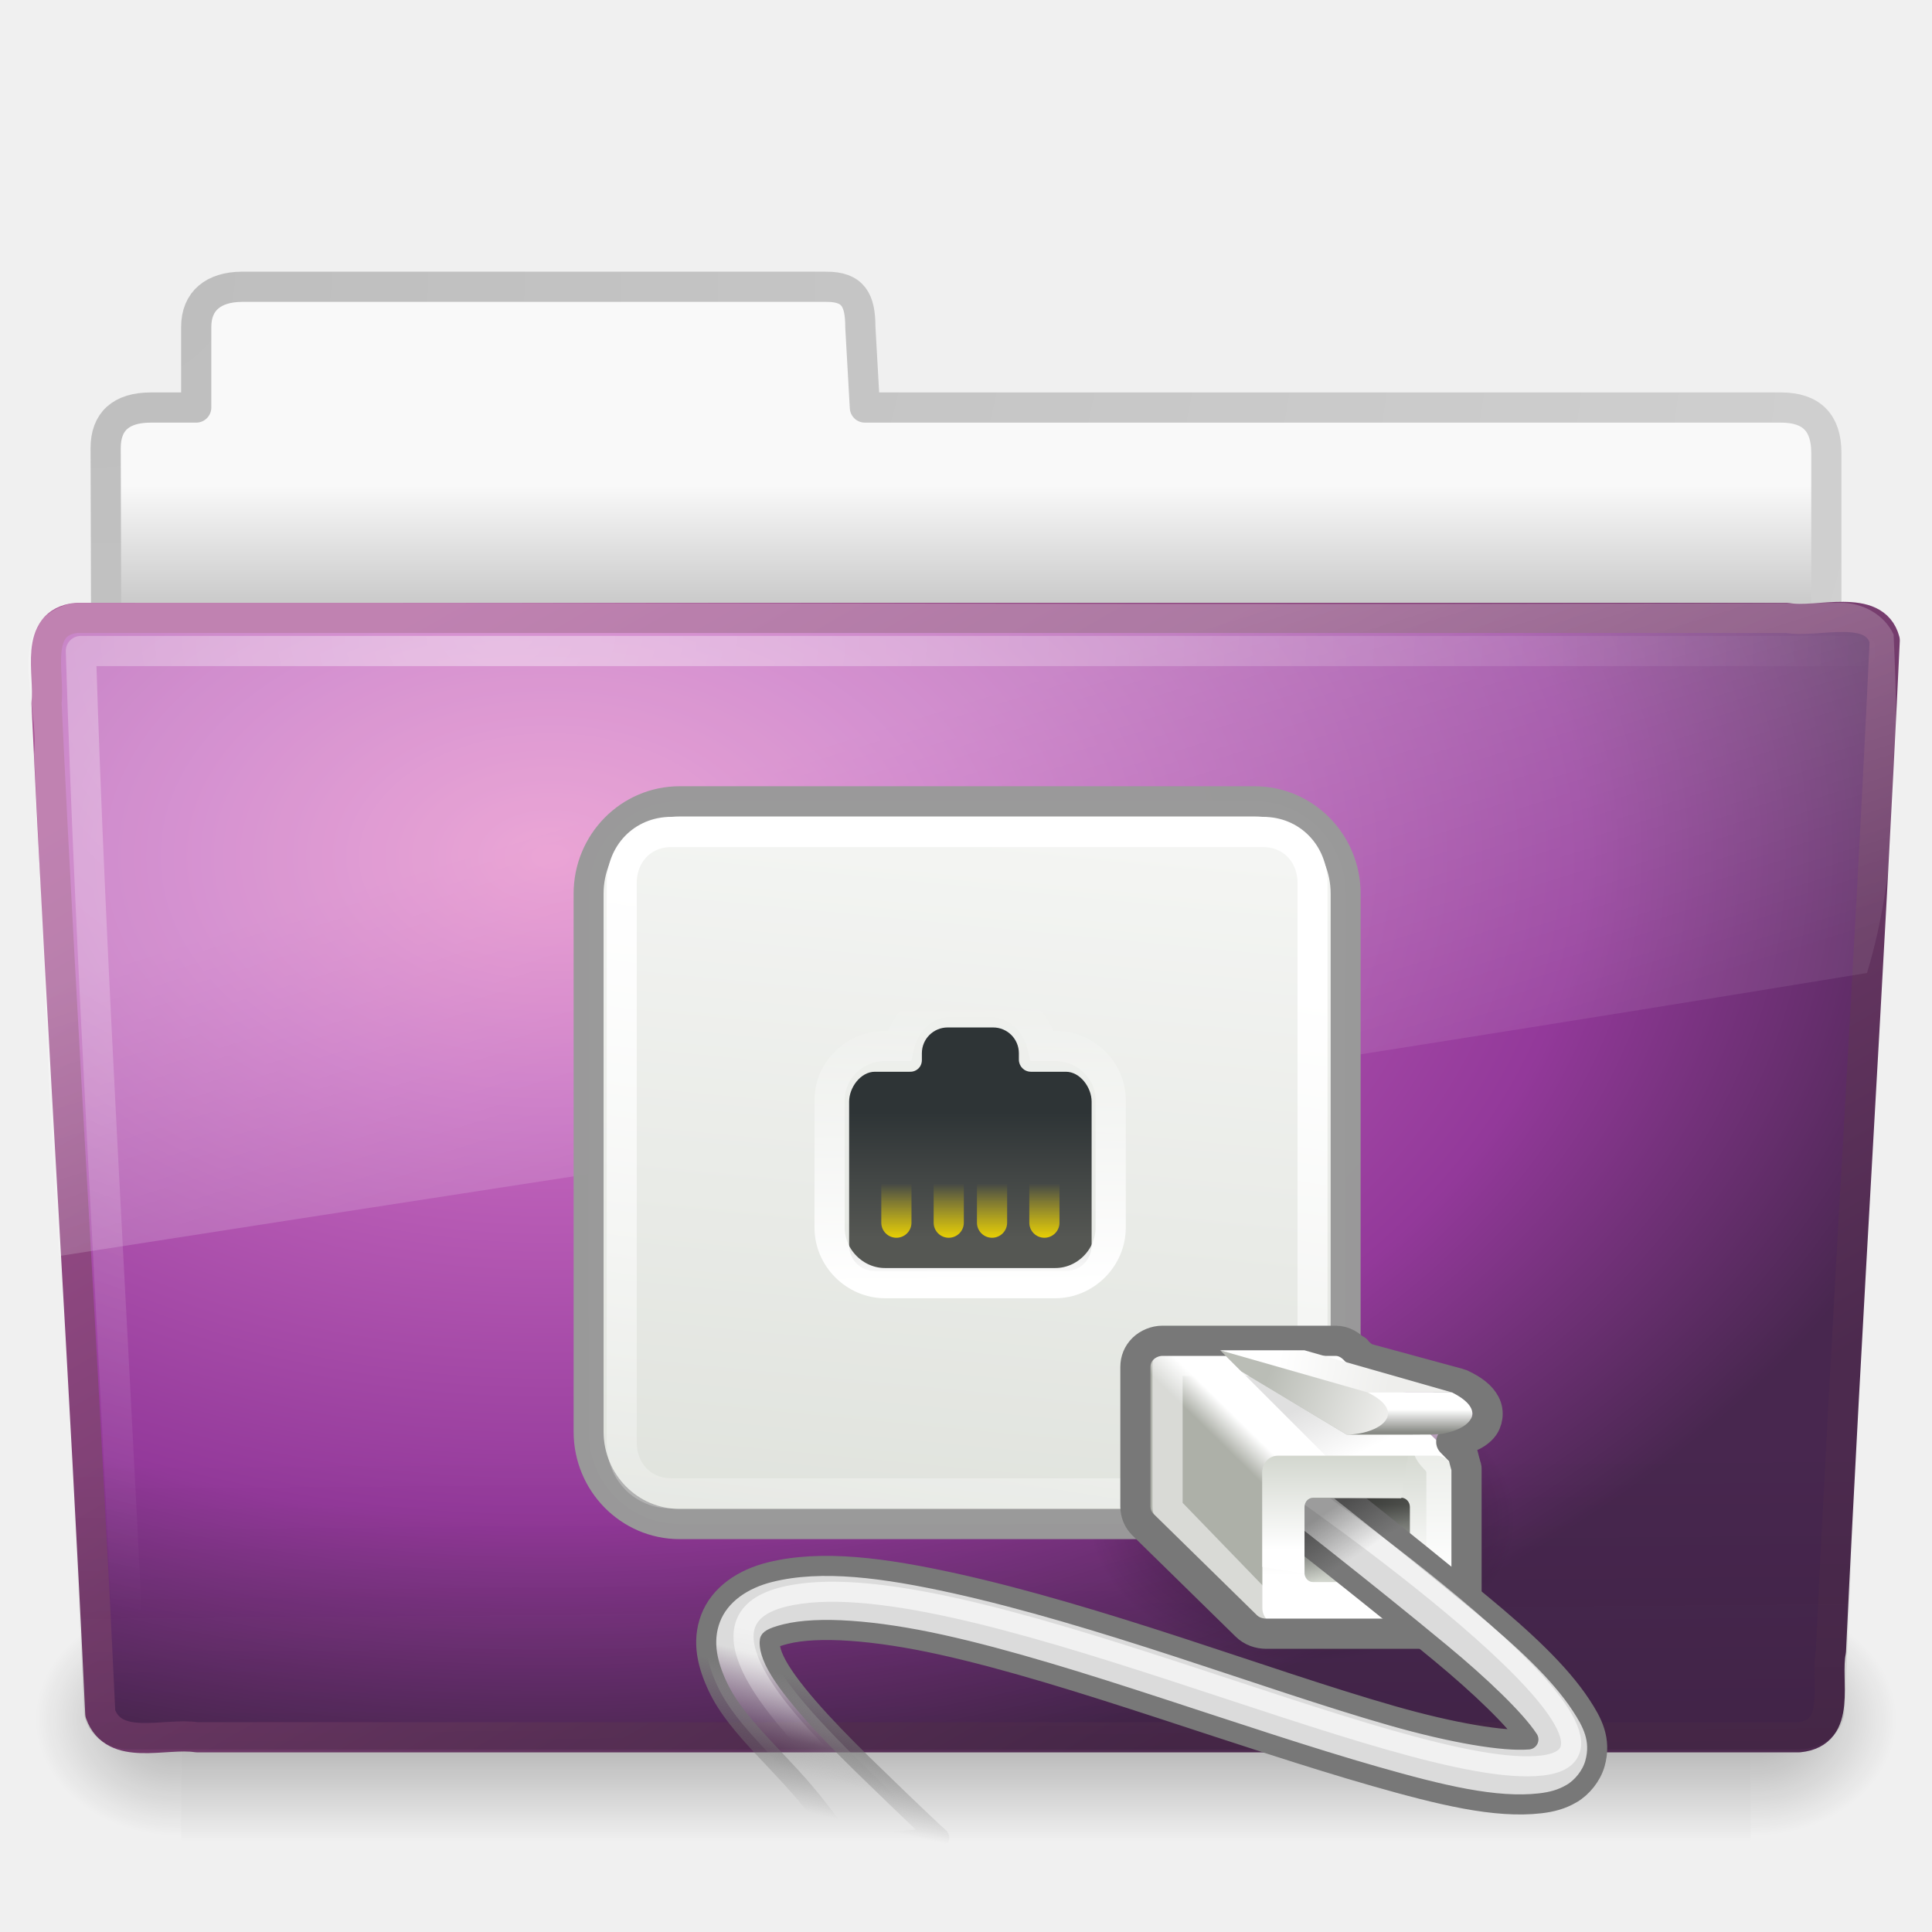
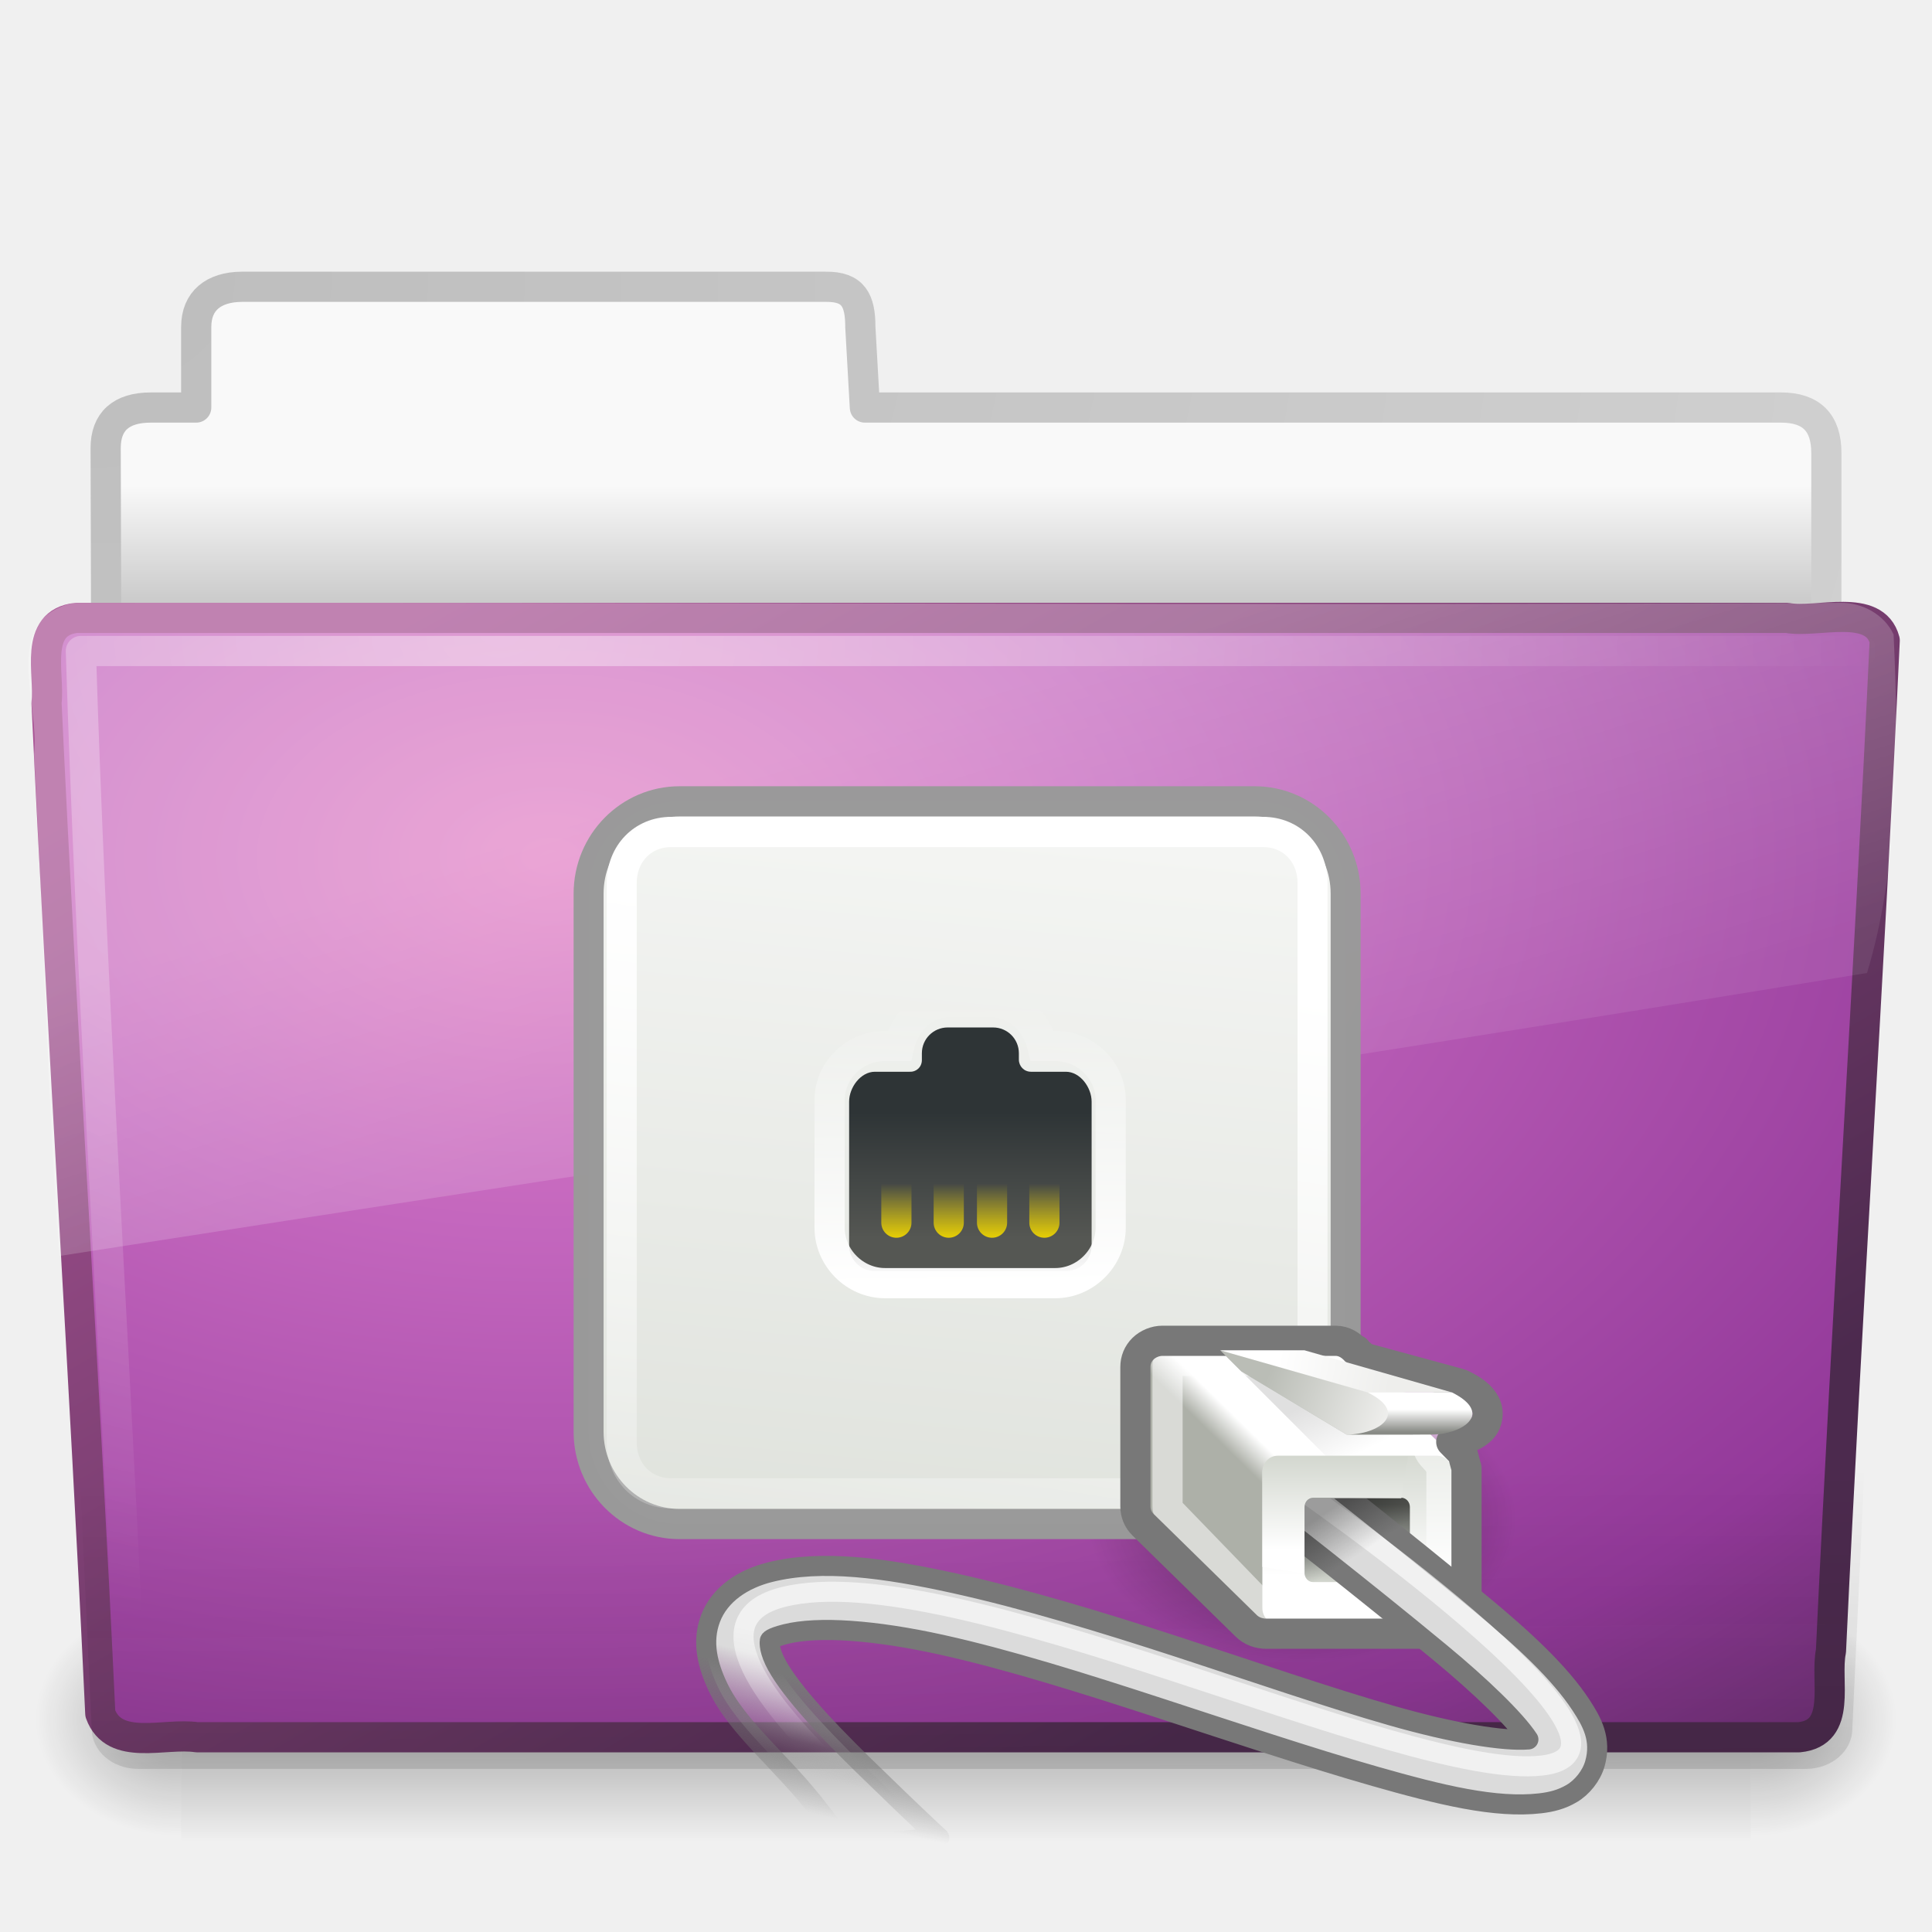
<svg xmlns="http://www.w3.org/2000/svg" xmlns:xlink="http://www.w3.org/1999/xlink" version="1.0" width="64" height="64" id="svg3415">
  <defs id="defs3417">
    <linearGradient id="linearGradient7812">
      <stop id="stop7814" style="stop-color:#000000;stop-opacity:1" offset="0" />
      <stop id="stop7816" style="stop-color:#000000;stop-opacity:0" offset="1" />
    </linearGradient>
    <linearGradient x1="-6.406" y1="32.438" x2="-7.781" y2="34.562" id="linearGradient3115" xlink:href="#linearGradient7812" gradientUnits="userSpaceOnUse" gradientTransform="matrix(-0.5248057,0,0,0.5248057,-23.96038,22.59569)" />
    <linearGradient x1="-4.11" y1="58.808" x2="-4.11" y2="55" id="linearGradient3081" xlink:href="#linearGradient7269" gradientUnits="userSpaceOnUse" gradientTransform="matrix(-0.5904064,0,0,0.6122733,-21.79556,4.68123)" />
    <linearGradient id="linearGradient7660">
      <stop id="stop7662" style="stop-color:#ffffff;stop-opacity:1" offset="0" />
      <stop id="stop7664" style="stop-color:#ffffff;stop-opacity:0" offset="1" />
    </linearGradient>
    <linearGradient x1="41.188" y1="38.312" x2="42.124" y2="42.938" id="linearGradient3079" xlink:href="#linearGradient7660" gradientUnits="userSpaceOnUse" gradientTransform="matrix(-0.5248057,0,0,0.5248057,-13.46427,22.59569)" />
    <linearGradient id="linearGradient7576-259">
      <stop id="stop3231" style="stop-color:#787878;stop-opacity:1" offset="0" />
      <stop id="stop3233" style="stop-color:#6c6c6c;stop-opacity:0" offset="1" />
    </linearGradient>
    <linearGradient x1="38.75" y1="40.625" x2="40.125" y2="46.562" id="linearGradient3077" xlink:href="#linearGradient7576-259" gradientUnits="userSpaceOnUse" gradientTransform="matrix(-0.5248057,0,0,0.5248057,-13.46427,22.59569)" />
    <linearGradient id="linearGradient7652-827">
      <stop id="stop3225" style="stop-color:#dbdbdb;stop-opacity:1" offset="0" />
      <stop id="stop3227" style="stop-color:#a0a0a0;stop-opacity:0" offset="1" />
    </linearGradient>
    <linearGradient x1="37.625" y1="40.312" x2="38.875" y2="45.062" id="linearGradient3075" xlink:href="#linearGradient7652-827" gradientUnits="userSpaceOnUse" gradientTransform="matrix(-0.5248057,0,0,0.5248057,-13.46427,22.59569)" />
    <linearGradient x1="30.312" y1="27.313" x2="30.312" y2="24.688" id="linearGradient3071" xlink:href="#linearGradient7422" gradientUnits="userSpaceOnUse" gradientTransform="translate(0.4182841,0.6976123)" />
    <linearGradient x1="30.312" y1="27.313" x2="30.312" y2="24.688" id="linearGradient3069" xlink:href="#linearGradient7422" gradientUnits="userSpaceOnUse" gradientTransform="translate(0,0.6976123)" />
    <linearGradient x1="30.312" y1="27.313" x2="30.312" y2="24.688" id="linearGradient3067" xlink:href="#linearGradient7422" gradientUnits="userSpaceOnUse" gradientTransform="translate(0,0.6976123)" />
    <linearGradient x1="30.312" y1="27.313" x2="30.312" y2="24.688" id="linearGradient3065" xlink:href="#linearGradient7422" gradientUnits="userSpaceOnUse" gradientTransform="translate(-0.4180018,0.6976123)" />
    <linearGradient id="linearGradient7422">
      <stop id="stop7424" style="stop-color:#edd400;stop-opacity:1" offset="0" />
      <stop id="stop7426" style="stop-color:#edd400;stop-opacity:0" offset="1" />
    </linearGradient>
    <linearGradient x1="30.312" y1="27.313" x2="30.312" y2="24.688" id="linearGradient3073" xlink:href="#linearGradient7422" gradientUnits="userSpaceOnUse" />
    <linearGradient id="linearGradient7430">
      <stop id="stop7432" style="stop-color:#ffffff;stop-opacity:1" offset="0" />
      <stop id="stop7434" style="stop-color:#ffffff;stop-opacity:0" offset="1" />
    </linearGradient>
    <linearGradient x1="28.875" y1="29" x2="29" y2="16" id="linearGradient3063" xlink:href="#linearGradient7430" gradientUnits="userSpaceOnUse" gradientTransform="matrix(-0.5248057,0,0,0.5248057,39.67545,19.37908)" />
    <linearGradient id="linearGradient7340">
      <stop id="stop7342" style="stop-color:#2e3436;stop-opacity:1" offset="0" />
      <stop id="stop7344" style="stop-color:#555753;stop-opacity:1" offset="1" />
    </linearGradient>
    <linearGradient x1="32.812" y1="21" x2="32.812" y2="26.205" id="linearGradient3061" xlink:href="#linearGradient7340" gradientUnits="userSpaceOnUse" gradientTransform="matrix(-0.6040217,0,0,0.6034002,42.82499,17.57294)" />
    <linearGradient id="linearGradient7277">
      <stop id="stop7279" style="stop-color:#555753;stop-opacity:1" offset="0" />
      <stop id="stop7281" style="stop-color:#d3d7cf;stop-opacity:1" offset="1" />
    </linearGradient>
    <linearGradient x1="-3.536" y1="55.867" x2="-3.536" y2="59.445" id="linearGradient3059" xlink:href="#linearGradient7277" gradientUnits="userSpaceOnUse" gradientTransform="matrix(-0.5248057,0,0,0.5398003,-21.86116,9.400569)" />
    <linearGradient id="linearGradient7186">
      <stop id="stop7188" style="stop-color:#888a85;stop-opacity:1" offset="0" />
      <stop id="stop7190" style="stop-color:#ffffff;stop-opacity:1" offset="1" />
    </linearGradient>
    <linearGradient x1="-5.969" y1="52.875" x2="-5.969" y2="51.812" id="linearGradient3057" xlink:href="#linearGradient7186" gradientUnits="userSpaceOnUse" gradientTransform="matrix(-0.5248057,0,0,0.5248057,-21.86116,10.00036)" />
    <linearGradient id="linearGradient7245">
      <stop id="stop7247" style="stop-color:#eeeeec;stop-opacity:1" offset="0" />
      <stop id="stop7249" style="stop-color:#ffffff;stop-opacity:1" offset="1" />
    </linearGradient>
    <linearGradient x1="-5.082" y1="50.519" x2="0.265" y2="49.458" id="linearGradient3055" xlink:href="#linearGradient7245" gradientUnits="userSpaceOnUse" gradientTransform="matrix(-0.5248057,0,0,0.5248057,-21.86116,10.00036)" />
    <linearGradient id="linearGradient7237">
      <stop id="stop7239" style="stop-color:#eeeeec;stop-opacity:1" offset="0" />
      <stop id="stop7241" style="stop-color:#babdb6;stop-opacity:1" offset="1" />
    </linearGradient>
    <linearGradient x1="-4.685" y1="52.64" x2="0.884" y2="50.563" id="linearGradient3053" xlink:href="#linearGradient7237" gradientUnits="userSpaceOnUse" gradientTransform="matrix(-0.5248057,0,0,0.5248057,-21.86116,10.00036)" />
    <linearGradient id="linearGradient7257">
      <stop id="stop7259" style="stop-color:#000000;stop-opacity:1" offset="0" />
      <stop id="stop7261" style="stop-color:#000000;stop-opacity:0" offset="1" />
    </linearGradient>
    <linearGradient x1="-1.989" y1="51.138" x2="-3.359" y2="54" id="linearGradient3051" xlink:href="#linearGradient7257" gradientUnits="userSpaceOnUse" gradientTransform="matrix(-0.5248057,0,0,0.5248057,-21.86116,10.00036)" />
    <linearGradient id="linearGradient7269">
      <stop id="stop7271" style="stop-color:#ffffff;stop-opacity:1" offset="0" />
      <stop id="stop7273" style="stop-color:#d3d7cf;stop-opacity:1" offset="1" />
    </linearGradient>
    <linearGradient x1="-4.221" y1="59.879" x2="-4.221" y2="54.708" id="linearGradient3049" xlink:href="#linearGradient7269" gradientUnits="userSpaceOnUse" gradientTransform="matrix(0.9642856,0,0,0.9722222,-0.2500008,1.694444)" />
    <linearGradient id="linearGradient7263">
      <stop id="stop7265" style="stop-color:#adb0a8;stop-opacity:1" offset="0" />
      <stop id="stop7267" style="stop-color:#ffffff;stop-opacity:1" offset="1" />
    </linearGradient>
    <linearGradient x1="1.626" y1="55.219" x2="0.822" y2="54.416" id="linearGradient3047" xlink:href="#linearGradient7263" gradientUnits="userSpaceOnUse" gradientTransform="matrix(1.051179,0,0,1,0.1121129,0)" />
    <linearGradient id="linearGradient7438">
      <stop id="stop7440" style="stop-color:#ffffff;stop-opacity:1" offset="0" />
      <stop id="stop7442" style="stop-color:#ffffff;stop-opacity:0" offset="1" />
    </linearGradient>
    <linearGradient x1="-7.852" y1="3.755" x2="-5.51" y2="18.938" id="linearGradient3045" xlink:href="#linearGradient7438" gradientUnits="userSpaceOnUse" gradientTransform="matrix(-1.238355,0,0,1.26711,16.95124,21.36283)" />
    <linearGradient id="linearGradient6991">
      <stop id="stop6993" style="stop-color:#d3d7cf;stop-opacity:1" offset="0" />
      <stop id="stop6995" style="stop-color:#ffffff;stop-opacity:1" offset="1" />
    </linearGradient>
    <linearGradient x1="-7.975" y1="25.357" x2="-11.006" y2="-6.568" id="linearGradient3043" xlink:href="#linearGradient6991" gradientUnits="userSpaceOnUse" gradientTransform="matrix(1.1875,0,0,1.2,-17.28125,21.9)" />
    <linearGradient id="linearGradient7822">
      <stop id="stop7824" style="stop-color:#000000;stop-opacity:1" offset="0" />
      <stop id="stop7826" style="stop-color:#000000;stop-opacity:0" offset="1" />
    </linearGradient>
    <radialGradient cx="14.363" cy="34.786" r="8.795" fx="14.363" fy="34.786" id="radialGradient3041" xlink:href="#linearGradient7822" gradientUnits="userSpaceOnUse" gradientTransform="matrix(1,0,0,0.6884422,0,10.83783)" />
    <radialGradient cx="605.714" cy="486.648" r="117.143" fx="605.714" fy="486.648" id="radialGradient3413" xlink:href="#linearGradient5060-820" gradientUnits="userSpaceOnUse" gradientTransform="matrix(4.016195e-2,0,0,3.2942602e-2,33.79598,40.92132)" />
    <linearGradient id="linearGradient3484">
      <stop id="stop3486" style="stop-color:#bdbdbd;stop-opacity:1" offset="0" />
      <stop id="stop3488" style="stop-color:#d0d0d0;stop-opacity:1" offset="1" />
    </linearGradient>
    <radialGradient cx="3" cy="-17.821" r="21" fx="3" fy="-17.821" id="radialGradient3396" xlink:href="#linearGradient3484" gradientUnits="userSpaceOnUse" gradientTransform="matrix(-1.7093459e-8,2.271325,-2.895168,-1.9343515e-8,-48.59332,2.397238)" />
    <linearGradient id="linearGradient6404">
      <stop id="stop6406" style="stop-color:#f9f9f9;stop-opacity:1" offset="0" />
      <stop id="stop6408" style="stop-color:#c9c9c9;stop-opacity:1" offset="1" />
    </linearGradient>
    <linearGradient x1="62.989" y1="13.183" x2="62.989" y2="16.19" id="linearGradient3398" xlink:href="#linearGradient6404" gradientUnits="userSpaceOnUse" gradientTransform="matrix(1.340771,0,0,1.324935,-134.0678,-1.388103)" />
    <linearGradient id="linearGradient5048-585">
      <stop id="stop2667" style="stop-color:#000000;stop-opacity:0" offset="0" />
      <stop id="stop2669" style="stop-color:#000000;stop-opacity:1" offset="0.5" />
      <stop id="stop2671" style="stop-color:#000000;stop-opacity:0" offset="1" />
    </linearGradient>
    <linearGradient x1="302.857" y1="366.648" x2="302.857" y2="609.505" id="linearGradient3409" xlink:href="#linearGradient5048-585" gradientUnits="userSpaceOnUse" gradientTransform="matrix(0.1076923,0,0,3.2941173e-2,-6.923077,40.92219)" />
    <linearGradient id="linearGradient5060-820">
      <stop id="stop2681" style="stop-color:#000000;stop-opacity:1" offset="0" />
      <stop id="stop2683" style="stop-color:#000000;stop-opacity:0" offset="1" />
    </linearGradient>
    <radialGradient cx="605.714" cy="486.648" r="117.143" fx="605.714" fy="486.648" id="radialGradient3403" xlink:href="#linearGradient5060-820" gradientUnits="userSpaceOnUse" gradientTransform="matrix(-4.016195e-2,0,0,3.2942602e-2,30.20402,40.92132)" />
    <linearGradient id="linearGradient3390">
      <stop id="stop3392" style="stop-color:#425e7b;stop-opacity:1" offset="0" />
      <stop id="stop3394" style="stop-color:#7a91a7;stop-opacity:1" offset="1" />
    </linearGradient>
    <linearGradient x1="82.453" y1="45.114" x2="65.34" y2="15.944" id="linearGradient2587" xlink:href="#linearGradient3707" gradientUnits="userSpaceOnUse" gradientTransform="matrix(1.3408,0,0,1.326459,-72.46264,-1.603228)" />
    <linearGradient id="linearGradient7012-661-145-733-759-865-745">
      <stop id="stop2699" style="stop-color:#9cbbd9;stop-opacity:1" offset="0" />
      <stop id="stop2701" style="stop-color:#5c82ab;stop-opacity:1" offset="1" />
    </linearGradient>
-     <radialGradient cx="63.969" cy="14.113" r="23.097" fx="63.969" fy="14.113" id="radialGradient2585" xlink:href="#linearGradient3671" gradientUnits="userSpaceOnUse" gradientTransform="matrix(2.097939,-1.2620327e-7,8.2824269e-8,1.347533,-115.9678,9.353733)" />
+     <radialGradient cx="63.969" cy="14.113" r="23.097" fx="63.969" fy="14.113" id="radialGradient2585" xlink:href="#linearGradient3671" gradientUnits="userSpaceOnUse" gradientTransform="matrix(3.21634,0.0014512,-9.0171857e-4,1.998524,-187.4983,0.07321911)" />
    <linearGradient id="linearGradient6129-963-697-142-998-580-273">
      <stop id="stop2661" style="stop-color:#0a0a0a;stop-opacity:0.498" offset="0" />
      <stop id="stop2663" style="stop-color:#0a0a0a;stop-opacity:0" offset="1" />
    </linearGradient>
-     <linearGradient x1="22.935" y1="49.629" x2="22.809" y2="36.658" id="linearGradient2582" xlink:href="#linearGradient6129-963-697-142-998-580-273" gradientUnits="userSpaceOnUse" gradientTransform="matrix(1.53477,0,0,1.327012,-4.8921,-0.4340837)" />
+     <linearGradient x1="22.935" y1="49.629" x2="22.809" y2="36.658" id="linearGradient2582" xlink:href="#linearGradient6129-963-697-142-998-580-273" gradientUnits="userSpaceOnUse" gradientTransform="matrix(1.53477,0,0,1.327012,-4.635072,0.2084866)" />
    <linearGradient id="linearGradient6087-437-184-795-110-662-495">
      <stop id="stop2693" style="stop-color:#ffffff;stop-opacity:0.4" offset="0" />
      <stop id="stop2695" style="stop-color:#ffffff;stop-opacity:0" offset="1" />
    </linearGradient>
    <radialGradient cx="7.265" cy="8.302" r="20.98" fx="7.265" fy="8.302" id="radialGradient2579" xlink:href="#linearGradient6087-437-184-795-110-662-495" gradientUnits="userSpaceOnUse" gradientTransform="matrix(0,1.606606,-2.181654,0,34.68554,9.28484)" />
    <linearGradient id="linearGradient8265-821-176-38-919-66-249">
      <stop id="stop2687" style="stop-color:#ffffff;stop-opacity:0.275" offset="0" />
      <stop id="stop2689" style="stop-color:#ffffff;stop-opacity:0.078" offset="1" />
    </linearGradient>
    <linearGradient x1="11.566" y1="22.292" x2="15.215" y2="33.955" id="linearGradient2576" xlink:href="#linearGradient8265-821-176-38-919-66-249" gradientUnits="userSpaceOnUse" gradientTransform="matrix(1.340771,0,0,1.33,-0.3733138,-1.309981)" />
    <radialGradient xlink:href="#linearGradient7822" id="radialGradient2583" gradientUnits="userSpaceOnUse" gradientTransform="matrix(1,0,0,0.6884422,0,10.83783)" cx="14.363" cy="34.786" fx="14.363" fy="34.786" r="8.795" />
    <linearGradient xlink:href="#linearGradient6991" id="linearGradient2585" gradientUnits="userSpaceOnUse" gradientTransform="matrix(1.1875,0,0,1.2,-17.28125,21.9)" x1="-7.975" y1="25.357" x2="-11.006" y2="-6.568" />
    <linearGradient xlink:href="#linearGradient7438" id="linearGradient2588" gradientUnits="userSpaceOnUse" gradientTransform="matrix(-1.238355,0,0,1.26711,16.95124,21.36283)" x1="-7.852" y1="3.755" x2="-5.51" y2="18.938" />
    <linearGradient xlink:href="#linearGradient7263" id="linearGradient2590" gradientUnits="userSpaceOnUse" gradientTransform="matrix(1.051179,0,0,1,0.1121129,0)" x1="1.626" y1="55.219" x2="0.822" y2="54.416" />
    <linearGradient xlink:href="#linearGradient7269" id="linearGradient2592" gradientUnits="userSpaceOnUse" gradientTransform="matrix(0.9642856,0,0,0.9722222,-0.2500008,1.694444)" x1="-4.221" y1="59.879" x2="-4.221" y2="54.708" />
    <linearGradient xlink:href="#linearGradient7257" id="linearGradient2594" gradientUnits="userSpaceOnUse" gradientTransform="matrix(-0.5248057,0,0,0.5248057,-21.86116,10.00036)" x1="-1.989" y1="51.138" x2="-3.359" y2="54" />
    <linearGradient xlink:href="#linearGradient7237" id="linearGradient2596" gradientUnits="userSpaceOnUse" gradientTransform="matrix(-0.5248057,0,0,0.5248057,-21.86116,10.00036)" x1="-4.685" y1="52.64" x2="0.884" y2="50.563" />
    <linearGradient xlink:href="#linearGradient7245" id="linearGradient2598" gradientUnits="userSpaceOnUse" gradientTransform="matrix(-0.5248057,0,0,0.5248057,-21.86116,10.00036)" x1="-5.082" y1="50.519" x2="0.265" y2="49.458" />
    <linearGradient xlink:href="#linearGradient7186" id="linearGradient2600" gradientUnits="userSpaceOnUse" gradientTransform="matrix(-0.5248057,0,0,0.5248057,-21.86116,10.00036)" x1="-5.969" y1="52.875" x2="-5.969" y2="51.812" />
    <linearGradient xlink:href="#linearGradient7277" id="linearGradient2602" gradientUnits="userSpaceOnUse" gradientTransform="matrix(-0.5248057,0,0,0.5398003,-21.86116,9.400569)" x1="-3.536" y1="55.867" x2="-3.536" y2="59.445" />
    <linearGradient xlink:href="#linearGradient7340" id="linearGradient2604" gradientUnits="userSpaceOnUse" gradientTransform="matrix(-0.6040217,0,0,0.6034002,42.82499,17.57294)" x1="32.812" y1="21" x2="32.812" y2="26.205" />
    <linearGradient xlink:href="#linearGradient7430" id="linearGradient2606" gradientUnits="userSpaceOnUse" gradientTransform="matrix(-0.5248057,0,0,0.5248057,39.67545,19.37908)" x1="28.875" y1="29" x2="29" y2="16" />
    <linearGradient xlink:href="#linearGradient7422" id="linearGradient2608" gradientUnits="userSpaceOnUse" gradientTransform="translate(-0.4180018,0.6976123)" x1="30.312" y1="27.313" x2="30.312" y2="24.688" />
    <linearGradient xlink:href="#linearGradient7422" id="linearGradient2610" gradientUnits="userSpaceOnUse" gradientTransform="translate(0,0.6976123)" x1="30.312" y1="27.313" x2="30.312" y2="24.688" />
    <linearGradient xlink:href="#linearGradient7422" id="linearGradient2612" gradientUnits="userSpaceOnUse" gradientTransform="translate(0,0.6976123)" x1="30.312" y1="27.313" x2="30.312" y2="24.688" />
    <linearGradient xlink:href="#linearGradient7422" id="linearGradient2614" gradientUnits="userSpaceOnUse" gradientTransform="translate(0.4182841,0.6976123)" x1="30.312" y1="27.313" x2="30.312" y2="24.688" />
    <linearGradient xlink:href="#linearGradient7422" id="linearGradient2616" gradientUnits="userSpaceOnUse" x1="30.312" y1="27.313" x2="30.312" y2="24.688" />
    <linearGradient xlink:href="#linearGradient7652-827" id="linearGradient2618" gradientUnits="userSpaceOnUse" gradientTransform="matrix(-0.5248057,0,0,0.5248057,-13.46427,22.59569)" x1="37.625" y1="40.312" x2="38.875" y2="45.062" />
    <linearGradient xlink:href="#linearGradient7576-259" id="linearGradient2620" gradientUnits="userSpaceOnUse" gradientTransform="matrix(-0.5248057,0,0,0.5248057,-13.46427,22.59569)" x1="38.75" y1="40.625" x2="40.125" y2="46.562" />
    <linearGradient xlink:href="#linearGradient7660" id="linearGradient2622" gradientUnits="userSpaceOnUse" gradientTransform="matrix(-0.5248057,0,0,0.5248057,-13.46427,22.59569)" x1="41.188" y1="38.312" x2="42.124" y2="42.938" />
    <linearGradient xlink:href="#linearGradient7269" id="linearGradient2624" gradientUnits="userSpaceOnUse" gradientTransform="matrix(-0.5904064,0,0,0.6122733,-21.79556,4.68123)" x1="-4.11" y1="58.808" x2="-4.11" y2="55" />
    <linearGradient xlink:href="#linearGradient7812" id="linearGradient2626" gradientUnits="userSpaceOnUse" gradientTransform="matrix(-0.5248057,0,0,0.5248057,-23.96038,22.59569)" x1="-6.406" y1="32.438" x2="-7.781" y2="34.562" />
    <radialGradient cx="12.011" cy="13.195" r="20" fx="12.011" fy="13.195" id="radialGradient2564" xlink:href="#linearGradient3671" gradientUnits="userSpaceOnUse" gradientTransform="matrix(1.488003e-7,4.437136,-6.400603,2.7416064e-8,124.0499,-40.62601)" />
    <linearGradient id="linearGradient3671">
      <stop id="stop3673" style="stop-color:#e384c6;stop-opacity:1" offset="0" />
      <stop id="stop3675" style="stop-color:#c467be;stop-opacity:1" offset="0.262" />
      <stop id="stop3677" style="stop-color:#93399a;stop-opacity:1" offset="0.705" />
      <stop id="stop3679" style="stop-color:#48274f;stop-opacity:1" offset="1" />
    </linearGradient>
    <linearGradient x1="24" y1="44" x2="24" y2="3.899" id="linearGradient2566" xlink:href="#linearGradient3707" gradientUnits="userSpaceOnUse" gradientTransform="matrix(2.641022,0,0,2.641022,6.581503,-22.41835)" />
    <linearGradient id="linearGradient3707">
      <stop id="stop3709" style="stop-color:#4c2a4e;stop-opacity:1" offset="0" />
      <stop id="stop3711" style="stop-color:#a85394;stop-opacity:1" offset="1" />
    </linearGradient>
    <radialGradient r="20" fy="13.195" fx="12.011" cy="13.195" cx="12.011" gradientTransform="matrix(1.488003e-7,4.437136,-6.400603,2.7416064e-8,-26.10894,-59.23067)" gradientUnits="userSpaceOnUse" id="radialGradient3685" xlink:href="#linearGradient3671" />
    <linearGradient y2="3.899" x2="24" y1="44" x1="24" gradientTransform="matrix(2.641022,0,0,2.641022,-143.5774,-41.023)" gradientUnits="userSpaceOnUse" id="linearGradient3687" xlink:href="#linearGradient3707" />
  </defs>
  <g id="layer1">
    <path d="M 58,53 C 58,53 58,61 58,61 C 60.068,61.015 63,59.207 63,56.999 C 63,54.791 60.692,53 58,53 z" id="path3411" style="opacity:0.3;fill:url(#radialGradient3413);fill-opacity:1;fill-rule:nonzero;stroke:none;stroke-width:1;marker:none;visibility:visible;display:inline;overflow:visible" />
    <path d="M 8,9.5 C 7.085,9.51 6.5,9.956 6.5,10.833 L 6.5,13.5 C 6.5,13.5 4.994,13.5 4.994,13.5 C 3.999,13.5 3.5,13.974 3.5,14.842 C 3.546,28.562 3.5,29.335 3.5,30.5 C 5.403,30.5 60.5,25.567 60.5,23.444 L 60.5,15 C 60.5,14 60,13.5 59,13.5 L 28.65,13.5 L 28.5,10.833 C 28.5,9.956 28.275,9.49 27.36,9.5 L 8,9.5 z" id="path2558" style="opacity:1;fill:url(#linearGradient3398);fill-opacity:1;fill-rule:nonzero;stroke:url(#radialGradient3396);stroke-width:1;stroke-linecap:round;stroke-linejoin:round;marker:none;marker-start:none;marker-mid:none;marker-end:none;stroke-miterlimit:4;stroke-dasharray:none;stroke-dashoffset:0;stroke-opacity:1;visibility:visible;display:inline;overflow:visible;enable-background:accumulate" />
    <rect width="52" height="8" x="6" y="53" id="rect4173" style="opacity:0.3;fill:url(#linearGradient3409);fill-opacity:1;fill-rule:nonzero;stroke:none;stroke-width:1;marker:none;visibility:visible;display:inline;overflow:visible" />
    <path d="M 6,53 C 6,53 6,61 6,61 C 3.932,61.015 1,59.207 1,56.999 C 1,54.791 3.308,53 6,53 z" id="path5018" style="opacity:0.3;fill:url(#radialGradient3403);fill-opacity:1;fill-rule:nonzero;stroke:none;stroke-width:1;marker:none;visibility:visible;display:inline;overflow:visible" />
-     <path d="M 2.526,20.468 C 1.088,20.632 1.656,22.328 1.541,23.282 C 2.068,34.517 2.799,45.526 3.322,56.761 C 3.78,58.042 5.46,57.386 6.524,57.549 C 24.214,57.549 41.904,57.549 59.594,57.549 C 61.054,57.407 60.447,55.681 60.653,54.694 C 61.179,43.458 61.911,32.45 62.434,21.214 C 62.097,19.949 60.196,20.652 59.199,20.468 C 40.308,20.468 21.417,20.468 2.526,20.468 L 2.526,20.468 z" id="path3388" style="fill:url(#radialGradient2585);fill-opacity:1.0;stroke:url(#linearGradient2587);stroke-width:0.999;stroke-linecap:round;stroke-linejoin:round;stroke-miterlimit:4;stroke-dasharray:none;stroke-dashoffset:0;stroke-opacity:1" />
-     <path d="m 2.515,19.471 58.855,5.36e-4 c 0.85,0 1.401,0.591 1.401,1.326 l -1.668,35.829 c 0,0.735 -0.685,1.327 -1.535,1.327 l -55.252,0 c -0.85,0 -1.535,-0.592 -1.535,-1.327 L 1.114,20.798 c 0,-0.735 0.551,-1.327 1.401,-1.327 z" id="path6127" style="opacity:0.4;fill:url(#linearGradient2582);fill-opacity:1;stroke:none" />
+     <path d="M 2.526,20.468 C 1.088,20.632 1.656,22.328 1.541,23.282 C 2.068,34.517 2.799,45.526 3.322,56.761 C 3.78,58.042 5.46,57.386 6.524,57.549 C 24.214,57.549 41.904,57.549 59.594,57.549 C 61.054,57.407 60.447,55.681 60.653,54.694 C 61.179,43.458 61.911,32.45 62.434,21.214 C 62.097,19.949 60.196,20.652 59.199,20.468 C 40.308,20.468 21.417,20.468 2.526,20.468 L 2.526,20.468 z" id="path3388" style="fill:url(#radialGradient2585);fill-opacity:1;stroke:url(#linearGradient2587);stroke-width:0.999;stroke-linecap:round;stroke-linejoin:round;stroke-miterlimit:4;stroke-dasharray:none;stroke-dashoffset:0;stroke-opacity:1" />
+     <path d="m 2.772,20.114 58.855,5.36e-4 c 0.85,0 1.401,0.591 1.401,1.326 l -1.668,35.829 c 0,0.735 -0.685,1.327 -1.535,1.327 l -55.252,0 c -0.85,0 -1.535,-0.592 -1.535,-1.327 L 1.371,21.441 c 0,-0.735 0.551,-1.327 1.401,-1.327 z" id="path6127" style="opacity:0.4;fill:url(#linearGradient2582);fill-opacity:1;stroke:none" />
    <path d="M 61.673,21.565 C 43.531,21.565 20.821,21.565 2.679,21.565 C 3,32 3.713,43.316 4.229,54.192" id="path2435" style="fill:none;stroke:url(#radialGradient2579);stroke-width:1;stroke-linecap:round;stroke-linejoin:round;stroke-miterlimit:4;stroke-dasharray:none;stroke-opacity:1" />
    <path d="M 60.967,19.97 C 41.459,20.068 21.944,19.942 2.434,19.97 C 0.011,20.517 1.315,23.251 1.13,24.986 C 1.428,30.523 1.563,36.085 1.962,41.607 C 22.074,38.464 42.087,35.479 61.847,32.231 C 62.894,28.791 62.903,24.689 62.728,21.02 C 62.421,20.349 61.673,19.955 60.967,19.97 z" id="path3455" style="fill:url(#linearGradient2576);fill-opacity:1;stroke:none" />
  </g>
  <g transform="matrix(1.33,0,0,1.33,71.59072,-2.771691)" id="g2977">
    <path d="M -16.088,28.893 L -17.663,28.893 L -18.712,28.893 L -17.138,28.893 L -16.088,28.893 z" id="path7013" style="fill:#ffffff;fill-opacity:1;fill-rule:evenodd;stroke:none" />
    <path d="M 23.158,34.786 C 23.158,38.13 19.221,40.841 14.363,40.841 C 9.505,40.841 5.568,38.13 5.568,34.786 C 5.568,31.442 9.505,28.73 14.363,28.73 C 19.221,28.73 23.158,31.442 23.158,34.786 z" transform="matrix(-0.6066716,0,0,0.5860968,-12.68271,19.54521)" id="path7820" style="opacity:0.459;fill:url(#radialGradient2583);fill-opacity:1;fill-rule:evenodd;stroke:none" />
    <g transform="matrix(0.9923908,0,0,1,-54.54944,-0.4570338)" id="g2540">
      <rect width="19" height="18" rx="2.285" ry="2.3" x="-34.5" y="22.5" transform="scale(-1,1)" id="rect5925" style="fill:url(#linearGradient2585);fill-opacity:1;fill-rule:evenodd;stroke:#999999;stroke-width:0.752;stroke-linecap:round;stroke-linejoin:round;stroke-miterlimit:4;stroke-dasharray:none;stroke-dashoffset:0.7;stroke-opacity:0.992" />
      <path d="M 32.431,23.263 C 33.14,23.263 33.669,23.805 33.669,24.531 L 33.669,38.469 C 33.669,39.195 33.14,39.736 32.431,39.736 L 17.57,39.736 C 16.861,39.736 16.332,39.195 16.332,38.469 L 16.332,24.531 C 16.332,23.805 16.861,23.263 17.57,23.263 L 32.431,23.263 L 32.431,23.263 z" id="path6964" style="fill:none;stroke:url(#linearGradient2588);stroke-width:0.753;stroke-linecap:round;stroke-linejoin:round;stroke-miterlimit:4;stroke-dasharray:none;stroke-dashoffset:0.7;stroke-opacity:0.992" />
    </g>
    <g transform="matrix(-0.6122733,0,0,0.6297668,-21.94863,3.597725)" id="g7162">
      <path d="M -2.352,51 C -2.567,51 -2.752,51.101 -2.877,51.25 L -7.098,55.25 C -7.135,55.382 -7.203,55.521 -7.246,55.656 L -7.246,61.177 C -7.246,61.541 -6.934,61.833 -6.556,61.833 L 0.473,61.833 C 0.663,61.833 0.843,61.764 0.966,61.646 L 5.171,57.646 C 5.294,57.527 5.368,57.359 5.368,57.177 L 5.368,51.656 C 5.368,51.474 5.294,51.306 5.171,51.188 C 5.046,51.069 4.867,51 4.678,51 L -2.352,51 L -2.352,51 z" id="rect6100" style="fill:url(#linearGradient2590);fill-opacity:1;fill-rule:evenodd;stroke:none" />
      <path d="M -6.374,55.167 L 0.088,55.167 C 0.435,55.167 0.714,55.451 0.714,55.805 L 0.714,61.195 C 0.714,61.549 0.435,61.833 0.088,61.833 L -6.374,61.833 C -6.721,61.833 -7,61.549 -7,61.195 L -7,55.805 C -7,55.451 -6.721,55.167 -6.374,55.167 L -6.374,55.167 z" id="path6105" style="fill:url(#linearGradient2592);fill-opacity:1;fill-rule:evenodd;stroke:none" />
    </g>
    <path d="M -21.336,35.716 L -18.712,38.34 L -20.812,38.34 L -23.436,35.716 L -21.336,35.716" id="path7253" style="opacity:0.123;fill:url(#linearGradient2594);fill-opacity:1;fill-rule:evenodd;stroke:none" />
    <path d="M -23.436,35.716 L -18.45,37.815 L -20.287,37.815 L -22.911,36.241 L -23.436,35.716" id="path6126" style="fill:#babdb6;fill-rule:evenodd;stroke:none" />
    <path d="M -20.516,35.978 C -20.504,35.978 -20.488,35.982 -20.434,36.044 C -20.419,36.056 -20.402,36.067 -20.385,36.077 C -20.375,36.088 -20.364,36.099 -20.352,36.109 C -20.342,36.121 -20.331,36.132 -20.32,36.142 L -20.303,36.142 C -20.293,36.154 -20.282,36.165 -20.27,36.175 L -20.172,36.273 C -20.116,36.326 -20.049,36.365 -19.975,36.388 L -17.745,37.028 C -17.535,37.137 -17.464,37.211 -17.433,37.274 C -17.433,37.275 -17.451,37.344 -17.433,37.323 C -17.476,37.375 -17.622,37.455 -17.876,37.503 C -18.054,37.54 -18.2,37.668 -18.257,37.841 C -18.315,38.014 -18.276,38.204 -18.155,38.34 L -17.974,38.537 C -17.964,38.583 -17.946,38.626 -17.925,38.701 C -17.921,38.715 -17.929,38.719 -17.925,38.733 L -17.925,42.145 C -17.925,42.173 -17.925,42.205 -17.958,42.243 C -17.974,42.262 -18.012,42.276 -18.04,42.276 L -22.156,42.276 C -22.205,42.276 -22.245,42.271 -22.271,42.243 C -22.271,42.238 -22.271,42.232 -22.271,42.227 L -24.715,39.701 C -24.742,39.673 -24.748,39.66 -24.748,39.603 L -24.748,36.126 C -24.748,36.069 -24.742,36.04 -24.715,36.011 C -24.695,35.991 -24.633,35.978 -24.616,35.978 L -20.516,35.978 L -20.516,35.978 z" id="path7235" style="opacity:0.534;fill:none;stroke:#ffffff;stroke-width:0.752;stroke-linecap:round;stroke-linejoin:round;stroke-miterlimit:4;stroke-dasharray:none;stroke-dashoffset:0.7;stroke-opacity:1" />
    <path d="M -20.562,35.479 C -20.348,35.479 -20.18,35.593 -20.062,35.724 L -20.045,35.708 L -20.027,35.741 L -19.838,35.904 L -17.491,36.542 C -17.473,36.546 -17.456,36.552 -17.439,36.559 C -17.136,36.702 -16.942,36.849 -16.836,37.049 C -16.73,37.25 -16.771,37.503 -16.905,37.655 C -17.086,37.861 -17.378,37.944 -17.681,37.998 L -17.457,38.227 C -17.426,38.254 -17.402,38.288 -17.388,38.325 C -17.37,38.389 -17.349,38.491 -17.319,38.587 C -17.31,38.608 -17.304,38.63 -17.301,38.653 L -17.301,42.137 C -17.301,42.294 -17.364,42.442 -17.474,42.563 C -17.584,42.683 -17.756,42.775 -17.957,42.775 L -22.287,42.775 C -22.466,42.775 -22.65,42.715 -22.788,42.579 L -25.358,40.06 C -25.483,39.937 -25.548,39.777 -25.548,39.602 L -25.548,36.133 C -25.548,35.958 -25.483,35.798 -25.358,35.675 C -25.235,35.555 -25.054,35.479 -24.875,35.479 L -20.562,35.479 L -20.562,35.479 z" id="path7229" style="fill:none;stroke:#787878;stroke-width:0.752;stroke-linecap:round;stroke-linejoin:round;stroke-miterlimit:4;stroke-dasharray:none;stroke-dashoffset:0.7;stroke-opacity:1" />
    <path d="M -23.436,35.716 L -17.663,37.028 L -18.712,37.815 L -20.287,37.815 L -22.911,36.241 L -23.436,35.716" id="path7184" style="fill:url(#linearGradient2596);fill-opacity:1;fill-rule:evenodd;stroke:none" />
    <path d="M -21.336,35.716 L -17.663,36.765 L -19.762,36.765 L -23.436,35.716 L -21.336,35.716" id="path7171" style="fill:url(#linearGradient2598);fill-opacity:1;fill-rule:evenodd;stroke:none" />
    <path d="M -17.663,36.765 L -19.611,36.765 L -19.762,36.765 C -18.712,37.29 -19.5,37.815 -20.287,37.815 L -18.188,37.815 C -17.4,37.815 -16.613,37.29 -17.663,36.765 z" id="rect7173" style="fill:url(#linearGradient2600);fill-opacity:1;fill-rule:evenodd;stroke:none" />
    <path d="M -18.925,39.389 L -21.123,39.389 C -21.241,39.389 -21.336,39.492 -21.336,39.619 L -21.336,41.259 C -21.336,41.386 -21.241,41.489 -21.123,41.489 L -18.925,41.489 C -18.807,41.489 -18.712,41.386 -18.712,41.259 L -18.712,39.619 C -18.712,39.492 -18.807,39.389 -18.925,39.389 z" id="path7275" style="fill:url(#linearGradient2602);fill-opacity:1;fill-rule:evenodd;stroke:none" />
    <g transform="translate(-54.66452,-0.4570338)" id="g2531">
      <path d="M 25.573,28.132 C 25.928,28.132 26.214,28.419 26.214,28.774 L 26.214,28.933 C 26.214,29.096 26.342,29.235 26.516,29.235 L 27.385,29.235 C 27.74,29.235 28.026,29.626 28.026,29.98 L 28.026,33.56 C 28.026,33.915 27.74,34.201 27.385,34.201 L 22.628,34.201 C 22.273,34.201 21.986,33.915 21.986,33.56 L 21.986,29.98 C 21.986,29.626 22.273,29.235 22.628,29.235 L 23.496,29.235 C 23.642,29.245 23.798,29.132 23.798,28.943 L 23.798,28.774 C 23.798,28.419 24.085,28.132 24.44,28.132 L 25.573,28.132 z" id="rect7327" style="fill:url(#linearGradient2604);fill-opacity:1;fill-rule:evenodd;stroke:none" />
      <path d="M 23.688,27.781 C 23.061,27.781 22.602,28.266 22.469,28.844 L 22.125,28.844 C 21.401,28.844 20.781,29.425 20.781,30.156 L 20.781,33.25 C 20.781,33.982 21.393,34.594 22.125,34.594 L 26.25,34.594 C 26.982,34.594 27.594,33.982 27.594,33.25 L 27.594,30.156 C 27.594,29.425 26.974,28.844 26.25,28.844 L 25.938,28.844 C 25.798,28.261 25.314,27.781 24.688,27.781 L 23.688,27.781 z" transform="matrix(1.027523,0,0,1.027523,0.1467896,-1.045871)" id="path2709" style="fill:none;stroke:url(#linearGradient2606);stroke-width:0.732;stroke-linecap:round;stroke-linejoin:miter;stroke-miterlimit:4;stroke-dasharray:none;stroke-dashoffset:0.7;stroke-opacity:1" />
      <g transform="matrix(-0.5392499,0,0,0.5392499,40.91423,18.32733)" id="g7393" style="fill-opacity:1;stroke:url(#linearGradient2616);stroke-width:1.854">
        <path d="M 26.082,27.198 L 26.082,25.198" id="path7352" style="fill:none;stroke:url(#linearGradient2608);stroke-width:1.394;stroke-linecap:round;stroke-linejoin:miter;stroke-miterlimit:4;stroke-dasharray:none;stroke-opacity:1" />
        <path d="M 28.5,27.198 L 28.5,25.198" id="path7362" style="fill:none;stroke:url(#linearGradient2610);stroke-width:1.394;stroke-linecap:round;stroke-linejoin:miter;stroke-miterlimit:4;stroke-dasharray:none;stroke-opacity:1" />
        <path d="M 30.5,27.198 L 30.5,25.198" id="path7364" style="fill:none;stroke:url(#linearGradient2612);stroke-width:1.394;stroke-linecap:round;stroke-linejoin:miter;stroke-miterlimit:4;stroke-dasharray:none;stroke-opacity:1" />
        <path d="M 32.918,27.198 L 32.918,25.198" id="path7366" style="fill:none;stroke:url(#linearGradient2614);stroke-width:1.394;stroke-linecap:round;stroke-linejoin:miter;stroke-miterlimit:4;stroke-dasharray:none;stroke-opacity:1" />
      </g>
    </g>
    <path d="M -21.172,38.635 C -21.172,38.635 -18.974,40.35 -16.925,42.046 C -15.9,42.894 -14.984,43.737 -14.448,44.556 C -14.18,44.965 -13.93,45.407 -14.104,46.015 C -14.191,46.319 -14.425,46.604 -14.678,46.753 C -14.931,46.903 -15.181,46.966 -15.465,46.999 C -16.58,47.128 -17.948,46.793 -19.582,46.327 C -21.215,45.861 -23.082,45.234 -24.961,44.621 C -26.84,44.008 -28.737,43.411 -30.389,43.047 C -32.041,42.683 -33.452,42.582 -34.26,42.784 C -34.642,42.88 -34.651,42.942 -34.653,42.948 C -34.656,42.954 -34.687,43.124 -34.538,43.44 C -34.241,44.072 -33.341,45.056 -32.341,46.032 C -30.849,47.487 -30.434,47.857 -30.434,47.857 L -32.719,48.042 C -32.719,48.042 -32.995,47.746 -33.423,47.18 C -34.316,45.999 -35.459,45.137 -35.949,44.096 C -36.194,43.576 -36.357,42.987 -36.129,42.391 C -35.902,41.794 -35.32,41.409 -34.653,41.243 C -33.362,40.92 -31.796,41.135 -30.045,41.521 C -28.294,41.908 -26.362,42.495 -24.469,43.112 C -22.576,43.73 -20.728,44.369 -19.155,44.818 C -17.627,45.254 -16.375,45.458 -15.76,45.408 C -16.086,44.911 -16.965,44.068 -17.942,43.26 C -19.894,41.643 -22.124,39.914 -22.124,39.914 L -21.172,38.635 L -21.172,38.635 z" id="path7506" style="fill:url(#linearGradient2618);fill-opacity:1;fill-rule:evenodd;stroke:url(#linearGradient2620);stroke-width:0.5;stroke-linecap:butt;stroke-linejoin:round;stroke-miterlimit:4;stroke-dasharray:none;stroke-opacity:1" />
    <path d="M -21.689,39.006 C -21.689,39.006 -12.013,45.665 -15.424,46.058 C -18.836,46.452 -30.119,40.81 -34.317,41.86 C -38.516,42.909 -28.02,50.257 -28.02,50.257" id="path7502" style="opacity:0.6;fill:none;stroke:url(#linearGradient2622);stroke-width:0.5;stroke-linecap:butt;stroke-linejoin:miter;stroke-miterlimit:4;stroke-dasharray:none;stroke-opacity:1" />
    <path d="M -18.759,38.356 L -18.926,39.406 L -21.123,39.406 C -21.241,39.406 -21.336,39.508 -21.336,39.635 L -21.336,41.275 L -22.386,41.111 L -22.386,38.766 C -22.386,38.544 -22.221,38.356 -22.009,38.356 L -18.759,38.356 L -18.759,38.356 z" id="path7512" style="fill:url(#linearGradient2624);fill-opacity:1;fill-rule:evenodd;stroke:none" />
    <path d="M -18.925,39.389 L -21.123,39.389 C -21.241,39.389 -21.336,39.492 -21.336,39.619 L -21.336,41.259 C -21.336,41.386 -21.241,41.489 -21.123,41.489 L -18.925,41.489 C -18.807,41.489 -18.712,41.386 -18.712,41.259 L -18.712,39.619 C -18.712,39.492 -18.807,39.389 -18.925,39.389 z" id="path7810" style="opacity:0.354;fill:url(#linearGradient2626);fill-opacity:1;fill-rule:evenodd;stroke:none" />
  </g>
</svg>
